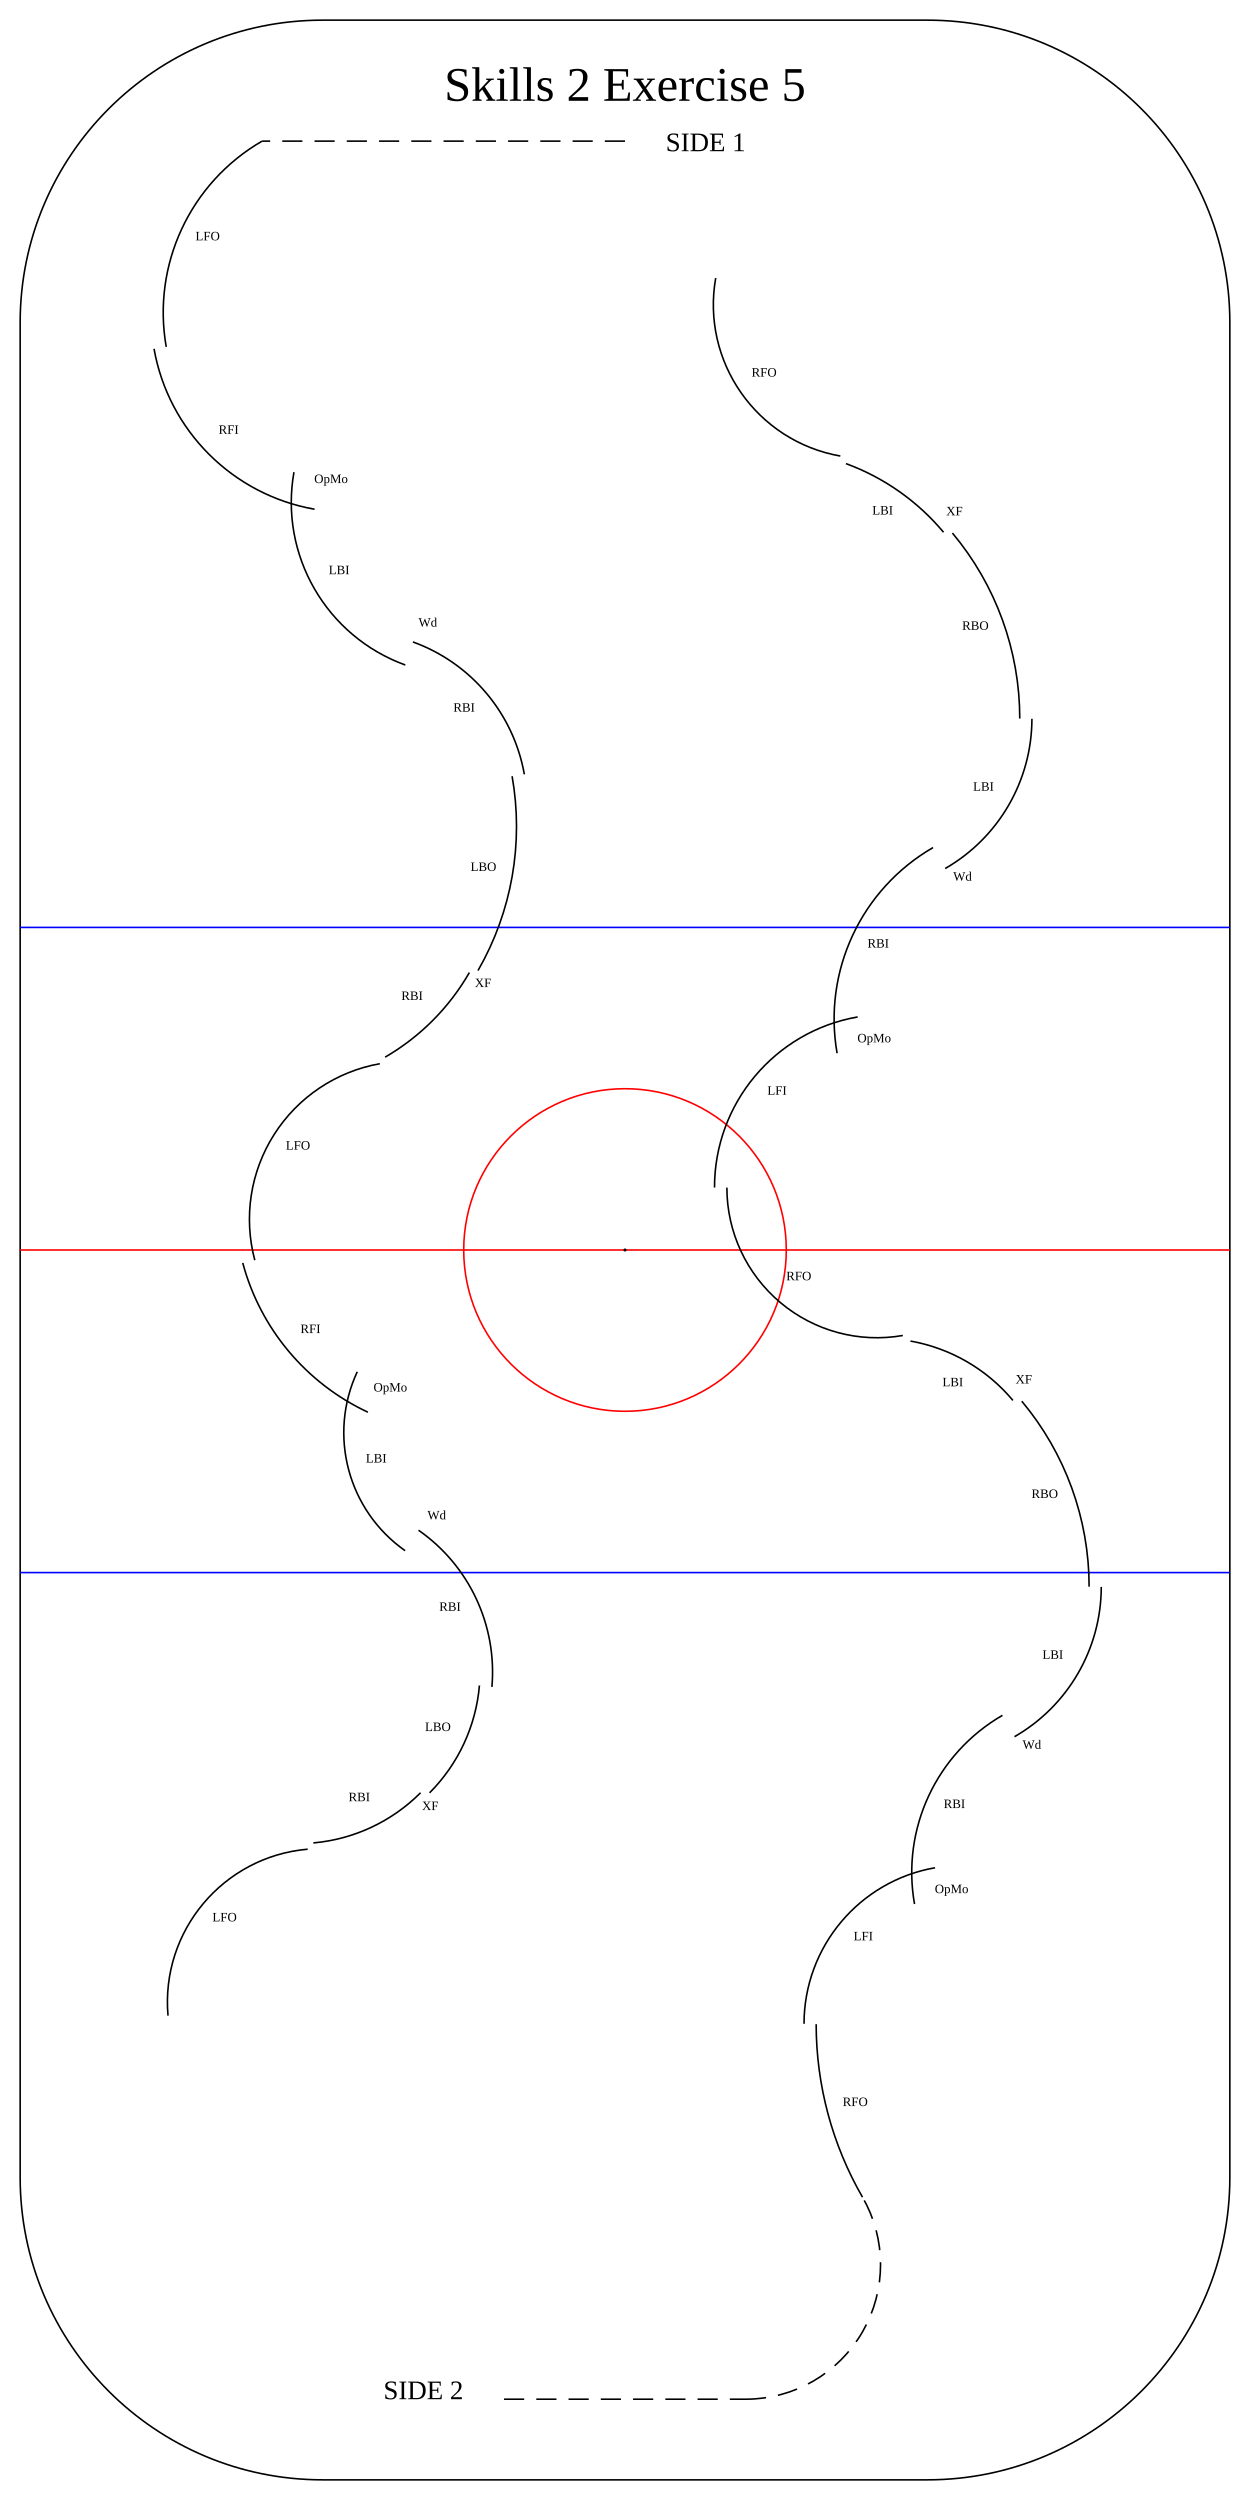
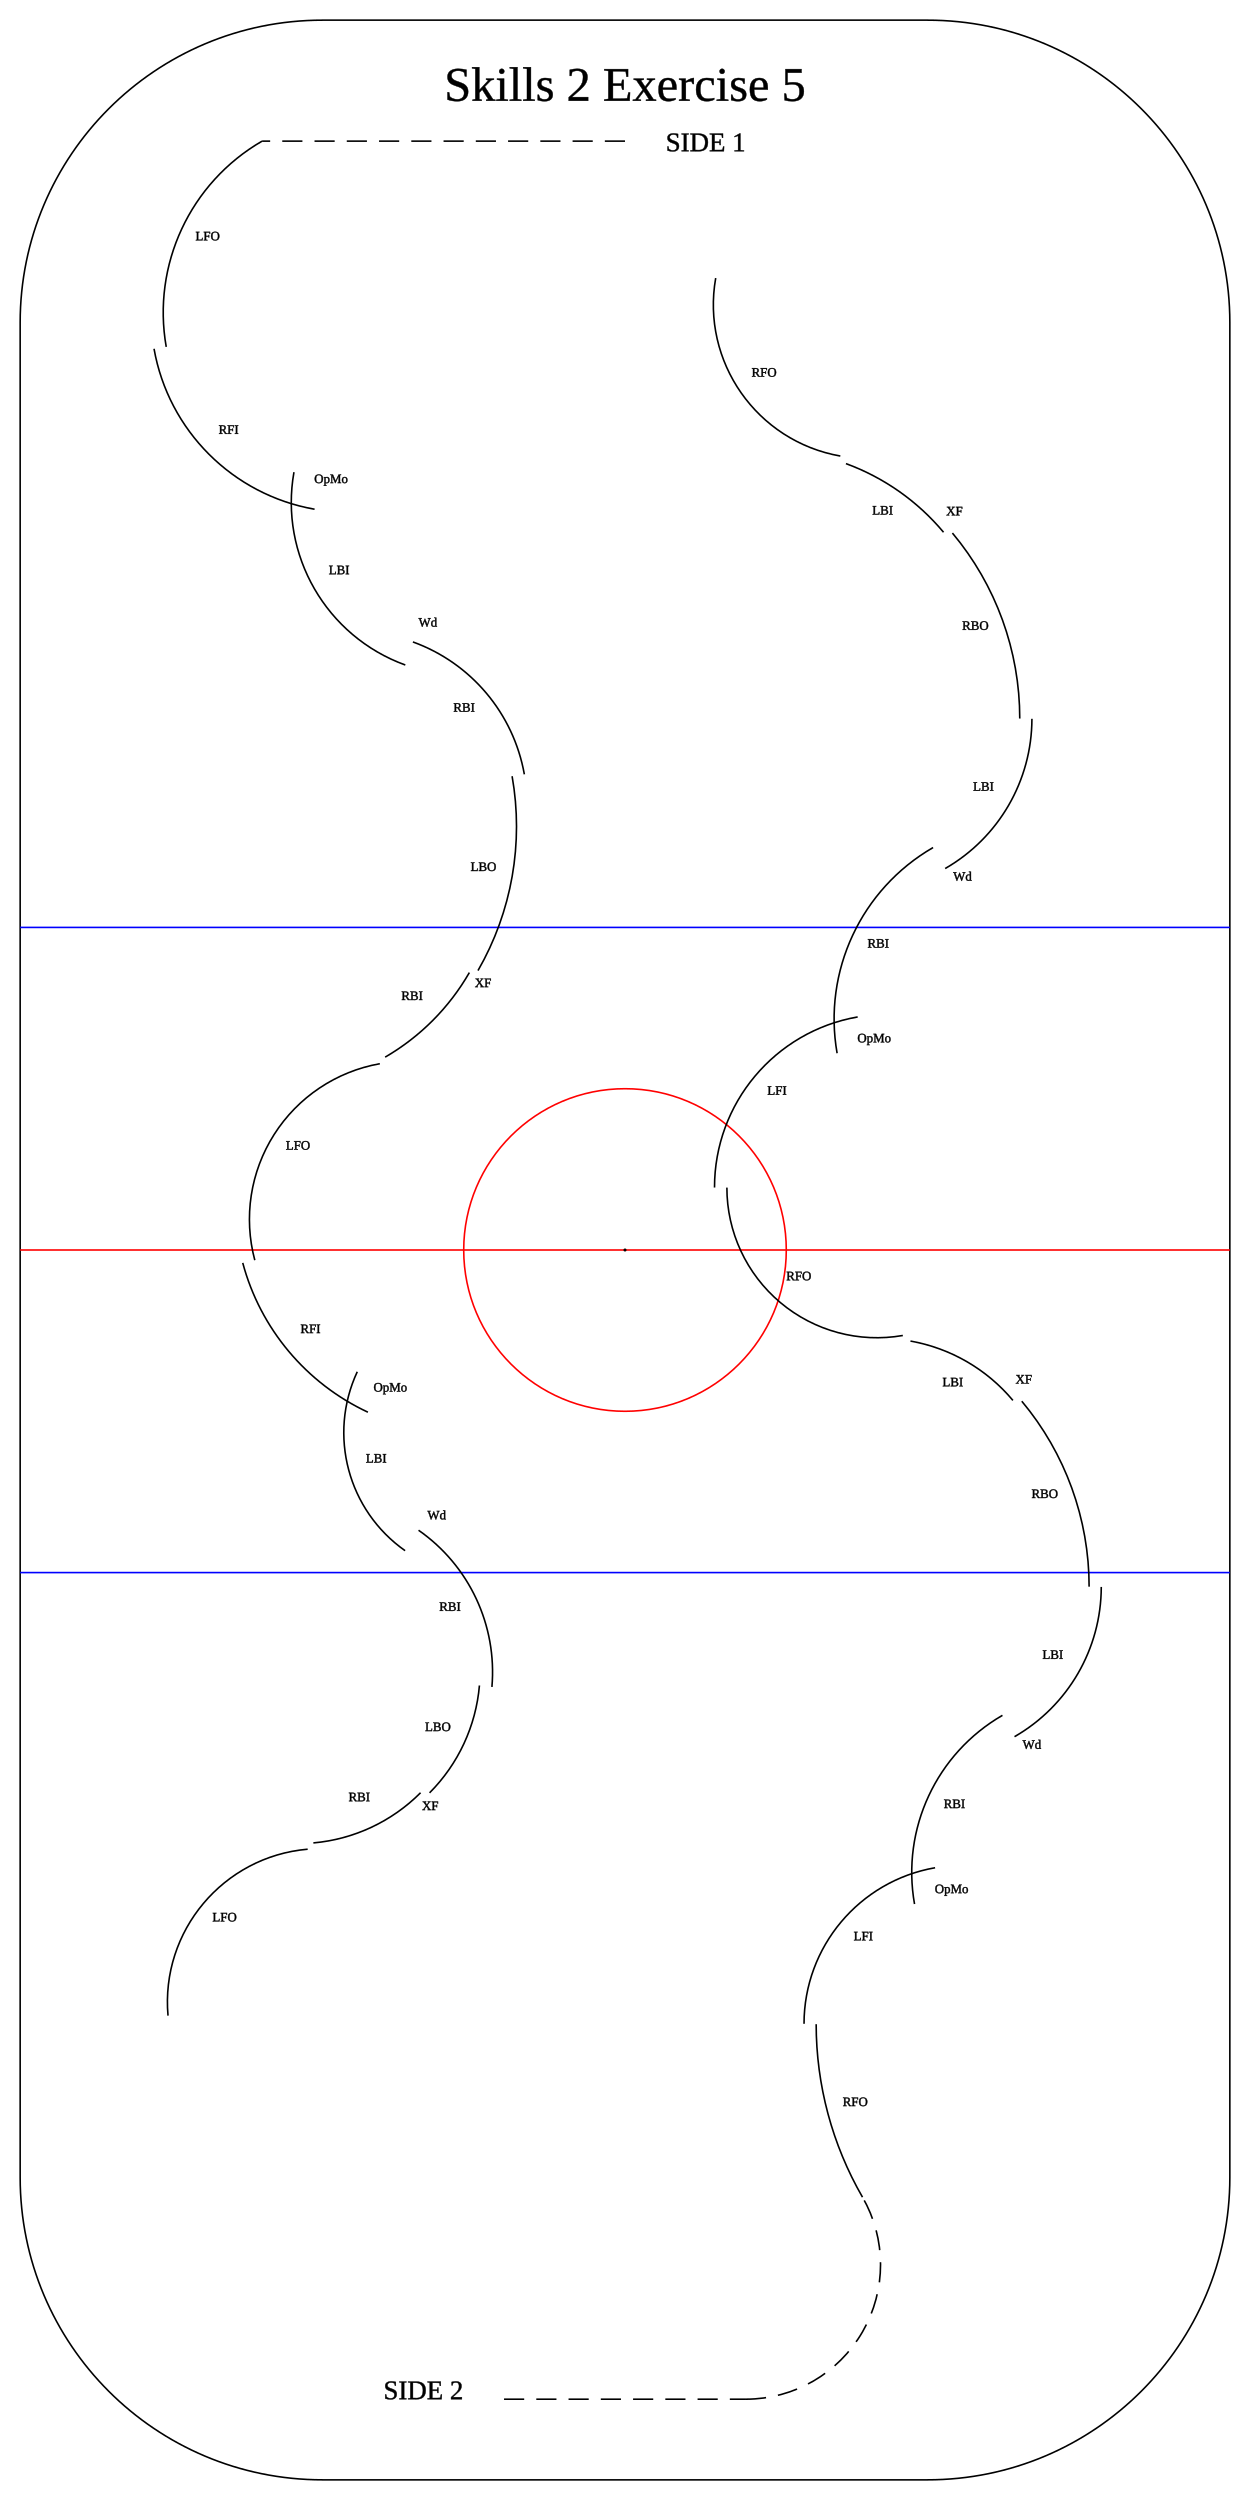
<svg xmlns="http://www.w3.org/2000/svg" xmlns:xlink="http://www.w3.org/1999/xlink" height="6200" viewBox="-50 -50 3100 6200" width="3100">
  <defs>
    <style>
text { text-anchor: middle } path,rect,circle { fill:none; }
</style>
    <g id="Rink">
      <clipPath id="clip-rink">
        <rect height="6100" rx="750" ry="750" width="3000" x="0" y="0" />
      </clipPath>
      <rect height="6100" rx="750" ry="750" style="text { text-anchor: middle } path,rect,circle { fill:none; } clip-path:url(#clip-rink)" width="3000" x="0" y="0" />
      <path d="M 0,3050 l 3000,0" style="stroke:red;" />
      <circle cx="1500" cy="3050" r="400" style="stroke:red;" />
      <circle cx="1500" cy="3050" r="2" style="fill: black;" />
      <path d="M 0,2250 l 3000,0" style="stroke: blue;" />
      <path d="M 0,3850 l 3000,0" style="stroke: blue;" />
    </g>
    <g id="Info" />
    <g id="LF[len=900,label=&quot; &quot;,style=&quot;dashed&quot;]">
      <path d="M 0,0 l 0,900" stroke-dasharray="50 30" />
    </g>
    <g id="LFO+[angle=70]">
      <path d="M 0,0 a 491,491 0 0 0 323,461" />
    </g>
    <g id="RFI-OpMo&lt;&lt;+[delta-angle=10]_0::RFI+[angle=70]">
      <path d="M 0,0 a 491,491 0 0 0 323,461" />
    </g>
    <g id="RFI-OpMo&lt;&lt;+[delta-angle=10]_3::LBI+[angle=80]">
      <path d="M 0,0 a 429,429 0 0 0 355,423" />
    </g>
    <g id="wd-RBI&gt;">
      <path d="M 0,0 a 429,429 0 0 1 -214,372" />
    </g>
    <g id="LBO[angle=40,len=500]">
      <path d="M 0,0 a 716,716 0 0 1 -167,460" />
    </g>
    <g id="xf-RBI-[angle=30]">
      <path d="M 0,0 a 572,572 0 0 1 -76,286" />
    </g>
    <g id="LFO[angle=95,len=650]">
      <path d="M 0,0 a 392,392 0 0 0 426,390" />
    </g>
    <g id="RFI-OpMo[angle=50,len=500,delta-angle=30]_0::RFI[angle=50,len=500]">
      <path d="M 0,0 a 572,572 0 0 0 204,438" />
    </g>
    <g id="RFI-OpMo[angle=50,len=500,delta-angle=30]_3::LBI[angle=80,len=500]">
      <path d="M 0,0 a 358,358 0 0 0 295,352" />
    </g>
    <g id="LBO-[angle=40]">
      <path d="M 0,0 a 429,429 0 0 1 -100,276" />
    </g>
    <g id="xf-RBI-[angle=40]">
      <path d="M 0,0 a 429,429 0 0 1 -100,276" />
    </g>
    <g id="LFO+[angle=90]">
      <path d="M 0,0 a 381,381 0 0 0 381,381" />
    </g>
    <g id="RF+[label=&quot; &quot;,style=&quot;dashed&quot;]">
      <path d="M 0,0 l 0,600" stroke-dasharray="50 30" />
    </g>
    <g id="RFI[angle=120,len=700,label=&quot; &quot;,style=&quot;dashed&quot;]">
      <path d="M 0,0 a 334,334 0 0 0 501,289" stroke-dasharray="50 30" />
    </g>
    <g id="RFO[angle=30]">
      <path d="M 0,0 a 859,859 0 0 1 -115,429" />
    </g>
    <g id="LFI-OpMo&lt;[len=550,delta-angle=-10]_0::LFI[angle=80,len=550]">
      <path d="M 0,0 a 393,393 0 0 1 -325,387" />
    </g>
    <g id="LFI-OpMo&lt;[len=550,delta-angle=-10]_3::RBI[angle=70,len=550]">
      <path d="M 0,0 a 450,450 0 0 1 -296,423" />
    </g>
    <g id="wd-LBI&gt;">
      <path d="M 0,0 a 429,429 0 0 0 214,372" />
    </g>
    <g id="RBO[angle=40,len=500]">
      <path d="M 0,0 a 716,716 0 0 0 167,460" />
    </g>
    <g id="xf-LBI-[angle=40]">
      <path d="M 0,0 a 429,429 0 0 0 100,276" />
    </g>
    <g id="RFO[angle=100,len=650]">
      <path d="M 0,0 a 372,372 0 0 1 -437,366" />
    </g>
    <g id="LFI-OpMo&lt;+[delta-angle=-10]_0::LFI+[angle=80]">
      <path d="M 0,0 a 429,429 0 0 1 -355,423" />
    </g>
    <g id="LFI-OpMo&lt;+[delta-angle=-10]_3::RBI+[angle=70]">
      <path d="M 0,0 a 491,491 0 0 1 -323,461" />
    </g>
    <g id="xf-LBI-[angle=30]">
      <path d="M 0,0 a 572,572 0 0 0 76,286" />
    </g>
    <g id="RFO+[angle=90]">
      <path d="M 0,0 a 381,381 0 0 1 -381,381" />
    </g>
  </defs>
-   <use id="r_0_c_0_4" style="stroke-width:4; stroke: black;" transform="translate(0 0) rotate(0)" xlink:href="#Rink" />
-   <text style="font-size: 90pt;" x="1500" y="200">
+   <use id="r_0_c_0_4" style="stroke:black; stroke-width:4;" transform="translate(0 0) rotate(0)" xlink:href="#Rink" />
+   <text id="r_1_c_0_53" style="stroke:black; fill:black; font-size: 90pt;" x="1500" y="200">
Skills 2 Exercise 5
</text>
-   <text style="font-size:50pt;" x="1700" y="325">
+   <text id="r_4_c_0_46" style="stroke:black; fill:black; font-size:50pt;" x="1700" y="325">
SIDE 1
</text>
-   <use id="r_7_c_0_37" style="stroke-width:4; stroke: black;" transform="translate(1500 300) rotate(90)" xlink:href="#LF[len=900,label=&quot; &quot;,style=&quot;dashed&quot;]" />
-   <use id="r_9_c_0_22" style="stroke-width:4; stroke: black;" transform="translate(600 300) rotate(60)" xlink:href="#LFO+[angle=70]" />
-   <text style="font-size:24pt;" x="465" y="546">
+   <use id="r_7_c_0_37" style="stroke:black; stroke-width:4;" transform="translate(1500 300) rotate(90)" xlink:href="#LF[len=900,label=&quot; &quot;,style=&quot;dashed&quot;]" />
+   <use id="r_9_c_0_22" style="stroke:black; stroke-width:4;" transform="translate(600 300) rotate(60)" xlink:href="#LFO+[angle=70]" />
+   <text id="r_9_c_0_22_n2" style="stroke:black; fill:black; font-size:24pt;" x="465" y="546">
LFO
</text>
-   <use id="r_11_c_0_42" style="stroke-width:4; stroke: black;" transform="translate(332 815) rotate(350)" xlink:href="#RFI-OpMo&lt;&lt;+[delta-angle=10]_0::RFI+[angle=70]" />
-   <text style="font-size:24pt;" x="517" y="1026">
+   <use id="r_11_c_0_42" style="stroke:black; stroke-width:4;" transform="translate(332 815) rotate(350)" xlink:href="#RFI-OpMo&lt;&lt;+[delta-angle=10]_0::RFI+[angle=70]" />
+   <text id="r_11_c_0_42_n2" style="stroke:black; fill:black; font-size:24pt;" x="517" y="1026">
RFI
</text>
-   <text style="font-size:24pt;" x="771" y="1148">
- OpMo
- </text>
-   <use id="r_11_c_0_42_n2" style="stroke-width:4; stroke: black;" transform="translate(679 1121) rotate(10)" xlink:href="#RFI-OpMo&lt;&lt;+[delta-angle=10]_3::LBI+[angle=80]" />
-   <text style="font-size:24pt;" x="791" y="1374">
- LBI
- </text>
-   <use id="r_13_c_0_7" style="stroke-width:4; stroke: black;" transform="translate(974 1542) rotate(290)" xlink:href="#wd-RBI&gt;" />
-   <text style="font-size:24pt;" x="1101" y="1715">
- RBI
- </text>
-   <text style="font-size:24pt;" x="1011" y="1504">
- Wd
- </text>
-   <use id="r_14_c_0_22" style="stroke-width:4; stroke: black;" transform="translate(1220 1875) rotate(350)" xlink:href="#LBO[angle=40,len=500]" />
-   <text style="font-size:24pt;" x="1149" y="2110">
+   <text id="r_11_c_0_42_n3" style="stroke:black; fill:black; font-size:24pt;" x="771" y="1148">
+ OpMo
+ </text>
+   <use id="r_11_c_0_42_n4" style="stroke:black; stroke-width:4;" transform="translate(679 1121) rotate(10)" xlink:href="#RFI-OpMo&lt;&lt;+[delta-angle=10]_3::LBI+[angle=80]" />
+   <text id="r_11_c_0_42_n5" style="stroke:black; fill:black; font-size:24pt;" x="791" y="1374">
+ LBI
+ </text>
+   <use id="r_13_c_0_7" style="stroke:black; stroke-width:4;" transform="translate(974 1542) rotate(290)" xlink:href="#wd-RBI&gt;" />
+   <text id="r_13_c_0_7_n2" style="stroke:black; fill:black; font-size:24pt;" x="1101" y="1715">
+ RBI
+ </text>
+   <text id="r_13_c_0_7_n3" style="stroke:black; fill:black; font-size:24pt;" x="1011" y="1504">
+ Wd
+ </text>
+   <use id="r_14_c_0_22" style="stroke:black; stroke-width:4;" transform="translate(1220 1875) rotate(350)" xlink:href="#LBO[angle=40,len=500]" />
+   <text id="r_14_c_0_22_n2" style="stroke:black; fill:black; font-size:24pt;" x="1149" y="2110">
LBO
</text>
-   <use id="r_15_c_0_25" style="stroke-width:4; stroke: black;" transform="translate(1114 2362) rotate(30)" xlink:href="#xf-RBI-[angle=30]" />
-   <text style="font-size:24pt;" x="972" y="2430">
- RBI
- </text>
-   <text style="font-size:24pt;" x="1148" y="2398">
- XF
- </text>
-   <use id="r_17_c_0_22" style="stroke-width:4; stroke: black;" transform="translate(892 2588) rotate(80)" xlink:href="#LFO[angle=95,len=650]" />
-   <text style="font-size:24pt;" x="689" y="2801">
+   <use id="r_15_c_0_25" style="stroke:black; stroke-width:4;" transform="translate(1114 2362) rotate(30)" xlink:href="#xf-RBI-[angle=30]" />
+   <text id="r_15_c_0_25_n2" style="stroke:black; fill:black; font-size:24pt;" x="972" y="2430">
+ RBI
+ </text>
+   <text id="r_15_c_0_25_n3" style="stroke:black; fill:black; font-size:24pt;" x="1148" y="2398">
+ XF
+ </text>
+   <use id="r_17_c_0_22" style="stroke:black; stroke-width:4;" transform="translate(892 2588) rotate(80)" xlink:href="#LFO[angle=95,len=650]" />
+   <text id="r_17_c_0_22_n2" style="stroke:black; fill:black; font-size:24pt;" x="689" y="2801">
LFO
</text>
-   <use id="r_19_c_0_42" style="stroke-width:4; stroke: black;" transform="translate(552 3082) rotate(345)" xlink:href="#RFI-OpMo[angle=50,len=500,delta-angle=30]_0::RFI[angle=50,len=500]" />
-   <text style="font-size:24pt;" x="720" y="3256">
+   <use id="r_19_c_0_42" style="stroke:black; stroke-width:4;" transform="translate(552 3082) rotate(345)" xlink:href="#RFI-OpMo[angle=50,len=500,delta-angle=30]_0::RFI[angle=50,len=500]" />
+   <text id="r_19_c_0_42_n2" style="stroke:black; fill:black; font-size:24pt;" x="720" y="3256">
RFI
</text>
-   <text style="font-size:24pt;" x="918" y="3401">
- OpMo
- </text>
-   <use id="r_19_c_0_42_n2" style="stroke-width:4; stroke: black;" transform="translate(836 3352) rotate(25)" xlink:href="#RFI-OpMo[angle=50,len=500,delta-angle=30]_3::LBI[angle=80,len=500]" />
-   <text style="font-size:24pt;" x="883" y="3577">
- LBI
- </text>
-   <use id="r_21_c_0_7" style="stroke-width:4; stroke: black;" transform="translate(988 3745) rotate(305)" xlink:href="#wd-RBI&gt;" />
-   <text style="font-size:24pt;" x="1066" y="3945">
- RBI
- </text>
-   <text style="font-size:24pt;" x="1033" y="3718">
- Wd
- </text>
-   <use id="r_22_c_0_22" style="stroke-width:4; stroke: black;" transform="translate(1139 4130) rotate(5)" xlink:href="#LBO-[angle=40]" />
-   <text style="font-size:24pt;" x="1036" y="4243">
+   <text id="r_19_c_0_42_n3" style="stroke:black; fill:black; font-size:24pt;" x="918" y="3401">
+ OpMo
+ </text>
+   <use id="r_19_c_0_42_n4" style="stroke:black; stroke-width:4;" transform="translate(836 3352) rotate(25)" xlink:href="#RFI-OpMo[angle=50,len=500,delta-angle=30]_3::LBI[angle=80,len=500]" />
+   <text id="r_19_c_0_42_n5" style="stroke:black; fill:black; font-size:24pt;" x="883" y="3577">
+ LBI
+ </text>
+   <use id="r_21_c_0_7" style="stroke:black; stroke-width:4;" transform="translate(988 3745) rotate(305)" xlink:href="#wd-RBI&gt;" />
+   <text id="r_21_c_0_7_n2" style="stroke:black; fill:black; font-size:24pt;" x="1066" y="3945">
+ RBI
+ </text>
+   <text id="r_21_c_0_7_n3" style="stroke:black; fill:black; font-size:24pt;" x="1033" y="3718">
+ Wd
+ </text>
+   <use id="r_22_c_0_22" style="stroke:black; stroke-width:4;" transform="translate(1139 4130) rotate(5)" xlink:href="#LBO-[angle=40]" />
+   <text id="r_22_c_0_22_n2" style="stroke:black; fill:black; font-size:24pt;" x="1036" y="4243">
LBO
</text>
-   <use id="r_23_c_0_25" style="stroke-width:4; stroke: black;" transform="translate(993 4396) rotate(45)" xlink:href="#xf-RBI-[angle=40]" />
-   <text style="font-size:24pt;" x="841" y="4417">
- RBI
- </text>
-   <text style="font-size:24pt;" x="1017" y="4439">
- XF
- </text>
-   <use id="r_25_c_0_22" style="stroke-width:4; stroke: black;" transform="translate(713 4536) rotate(85)" xlink:href="#LFO+[angle=90]" />
-   <text style="font-size:24pt;" x="507" y="4715">
+   <use id="r_23_c_0_25" style="stroke:black; stroke-width:4;" transform="translate(993 4396) rotate(45)" xlink:href="#xf-RBI-[angle=40]" />
+   <text id="r_23_c_0_25_n2" style="stroke:black; fill:black; font-size:24pt;" x="841" y="4417">
+ RBI
+ </text>
+   <text id="r_23_c_0_25_n3" style="stroke:black; fill:black; font-size:24pt;" x="1017" y="4439">
+ XF
+ </text>
+   <use id="r_25_c_0_22" style="stroke:black; stroke-width:4;" transform="translate(713 4536) rotate(85)" xlink:href="#LFO+[angle=90]" />
+   <text id="r_25_c_0_22_n2" style="stroke:black; fill:black; font-size:24pt;" x="507" y="4715">
LFO
</text>
-   <text style="font-size:50pt;" x="1000" y="5900">
+   <text id="r_27_c_0_47" style="stroke:black; fill:black; font-size:50pt;" x="1000" y="5900">
SIDE 2
</text>
-   <use id="r_30_c_0_37" style="stroke-width:4; stroke: black;" transform="translate(1200 5900) rotate(270)" xlink:href="#RF+[label=&quot; &quot;,style=&quot;dashed&quot;]" />
-   <use id="r_31_c_0_48" style="stroke-width:4; stroke: black;" transform="translate(1800 5900) rotate(270)" xlink:href="#RFI[angle=120,len=700,label=&quot; &quot;,style=&quot;dashed&quot;]" />
-   <use id="r_32_c_0_22" style="stroke-width:4; stroke: black;" transform="translate(2089 5399) rotate(150)" xlink:href="#RFO[angle=30]" />
-   <text style="font-size:24pt;" x="2071" y="5173">
+   <use id="r_30_c_0_37" style="stroke:black; stroke-width:4;" transform="translate(1200 5900) rotate(270)" xlink:href="#RF+[label=&quot; &quot;,style=&quot;dashed&quot;]" />
+   <use id="r_31_c_0_48" style="stroke:black; stroke-width:4;" transform="translate(1800 5900) rotate(270)" xlink:href="#RFI[angle=120,len=700,label=&quot; &quot;,style=&quot;dashed&quot;]" />
+   <use id="r_32_c_0_22" style="stroke:black; stroke-width:4;" transform="translate(2089 5399) rotate(150)" xlink:href="#RFO[angle=30]" />
+   <text id="r_32_c_0_22_n2" style="stroke:black; fill:black; font-size:24pt;" x="2071" y="5173">
RFO
</text>
-   <use id="r_34_c_0_43" style="stroke-width:4; stroke: black;" transform="translate(1944 4969) rotate(180)" xlink:href="#LFI-OpMo&lt;[len=550,delta-angle=-10]_0::LFI[angle=80,len=550]" />
-   <text style="font-size:24pt;" x="2091" y="4762">
+   <use id="r_34_c_0_43" style="stroke:black; stroke-width:4;" transform="translate(1944 4969) rotate(180)" xlink:href="#LFI-OpMo&lt;[len=550,delta-angle=-10]_0::LFI[angle=80,len=550]" />
+   <text id="r_34_c_0_43_n2" style="stroke:black; fill:black; font-size:24pt;" x="2091" y="4762">
LFI
</text>
-   <text style="font-size:24pt;" x="2310" y="4645">
- OpMo
- </text>
-   <use id="r_34_c_0_43_n2" style="stroke-width:4; stroke: black;" transform="translate(2218 4672) rotate(170)" xlink:href="#LFI-OpMo&lt;[len=550,delta-angle=-10]_3::RBI[angle=70,len=550]" />
-   <text style="font-size:24pt;" x="2317" y="4434">
- RBI
- </text>
-   <use id="r_36_c_0_7" style="stroke-width:4; stroke: black;" transform="translate(2466 4257) rotate(240)" xlink:href="#wd-LBI&gt;" />
-   <text style="font-size:24pt;" x="2561" y="4064">
- LBI
- </text>
-   <text style="font-size:24pt;" x="2509" y="4287">
- Wd
- </text>
-   <use id="r_37_c_0_22" style="stroke-width:4; stroke: black;" transform="translate(2651 3885) rotate(180)" xlink:href="#RBO[angle=40,len=500]" />
-   <text style="font-size:24pt;" x="2541" y="3665">
+   <text id="r_34_c_0_43_n3" style="stroke:black; fill:black; font-size:24pt;" x="2310" y="4645">
+ OpMo
+ </text>
+   <use id="r_34_c_0_43_n4" style="stroke:black; stroke-width:4;" transform="translate(2218 4672) rotate(170)" xlink:href="#LFI-OpMo&lt;[len=550,delta-angle=-10]_3::RBI[angle=70,len=550]" />
+   <text id="r_34_c_0_43_n5" style="stroke:black; fill:black; font-size:24pt;" x="2317" y="4434">
+ RBI
+ </text>
+   <use id="r_36_c_0_7" style="stroke:black; stroke-width:4;" transform="translate(2466 4257) rotate(240)" xlink:href="#wd-LBI&gt;" />
+   <text id="r_36_c_0_7_n2" style="stroke:black; fill:black; font-size:24pt;" x="2561" y="4064">
+ LBI
+ </text>
+   <text id="r_36_c_0_7_n3" style="stroke:black; fill:black; font-size:24pt;" x="2509" y="4287">
+ Wd
+ </text>
+   <use id="r_37_c_0_22" style="stroke:black; stroke-width:4;" transform="translate(2651 3885) rotate(180)" xlink:href="#RBO[angle=40,len=500]" />
+   <text id="r_37_c_0_22_n2" style="stroke:black; fill:black; font-size:24pt;" x="2541" y="3665">
RBO
</text>
-   <use id="r_38_c_0_25" style="stroke-width:4; stroke: black;" transform="translate(2462 3423) rotate(140)" xlink:href="#xf-LBI-[angle=40]" />
-   <text style="font-size:24pt;" x="2313" y="3388">
- LBI
- </text>
-   <text style="font-size:24pt;" x="2489" y="3381">
- XF
- </text>
-   <use id="r_40_c_0_23" style="stroke-width:4; stroke: black;" transform="translate(2189 3262) rotate(80)" xlink:href="#RFO[angle=100,len=650]" />
-   <text style="font-size:24pt;" x="1931" y="3125">
+   <use id="r_38_c_0_25" style="stroke:black; stroke-width:4;" transform="translate(2462 3423) rotate(140)" xlink:href="#xf-LBI-[angle=40]" />
+   <text id="r_38_c_0_25_n2" style="stroke:black; fill:black; font-size:24pt;" x="2313" y="3388">
+ LBI
+ </text>
+   <text id="r_38_c_0_25_n3" style="stroke:black; fill:black; font-size:24pt;" x="2489" y="3381">
+ XF
+ </text>
+   <use id="r_40_c_0_23" style="stroke:black; stroke-width:4;" transform="translate(2189 3262) rotate(80)" xlink:href="#RFO[angle=100,len=650]" />
+   <text id="r_40_c_0_23_n2" style="stroke:black; fill:black; font-size:24pt;" x="1931" y="3125">
RFO
</text>
-   <use id="r_42_c_0_43" style="stroke-width:4; stroke: black;" transform="translate(1722 2895) rotate(180)" xlink:href="#LFI-OpMo&lt;+[delta-angle=-10]_0::LFI+[angle=80]" />
-   <text style="font-size:24pt;" x="1877" y="2665">
+   <use id="r_42_c_0_43" style="stroke:black; stroke-width:4;" transform="translate(1722 2895) rotate(180)" xlink:href="#LFI-OpMo&lt;+[delta-angle=-10]_0::LFI+[angle=80]" />
+   <text id="r_42_c_0_43_n2" style="stroke:black; fill:black; font-size:24pt;" x="1877" y="2665">
LFI
</text>
-   <text style="font-size:24pt;" x="2118" y="2535">
- OpMo
- </text>
-   <use id="r_42_c_0_43_n2" style="stroke-width:4; stroke: black;" transform="translate(2026 2562) rotate(170)" xlink:href="#LFI-OpMo&lt;+[delta-angle=-10]_3::RBI+[angle=70]" />
-   <text style="font-size:24pt;" x="2128" y="2300">
- RBI
- </text>
-   <use id="r_44_c_0_7" style="stroke-width:4; stroke: black;" transform="translate(2294 2104) rotate(240)" xlink:href="#wd-LBI&gt;" />
-   <text style="font-size:24pt;" x="2389" y="1911">
- LBI
- </text>
-   <text style="font-size:24pt;" x="2337" y="2134">
- Wd
- </text>
-   <use id="r_45_c_0_22" style="stroke-width:4; stroke: black;" transform="translate(2479 1732) rotate(180)" xlink:href="#RBO[angle=40,len=500]" />
-   <text style="font-size:24pt;" x="2369" y="1512">
+   <text id="r_42_c_0_43_n3" style="stroke:black; fill:black; font-size:24pt;" x="2118" y="2535">
+ OpMo
+ </text>
+   <use id="r_42_c_0_43_n4" style="stroke:black; stroke-width:4;" transform="translate(2026 2562) rotate(170)" xlink:href="#LFI-OpMo&lt;+[delta-angle=-10]_3::RBI+[angle=70]" />
+   <text id="r_42_c_0_43_n5" style="stroke:black; fill:black; font-size:24pt;" x="2128" y="2300">
+ RBI
+ </text>
+   <use id="r_44_c_0_7" style="stroke:black; stroke-width:4;" transform="translate(2294 2104) rotate(240)" xlink:href="#wd-LBI&gt;" />
+   <text id="r_44_c_0_7_n2" style="stroke:black; fill:black; font-size:24pt;" x="2389" y="1911">
+ LBI
+ </text>
+   <text id="r_44_c_0_7_n3" style="stroke:black; fill:black; font-size:24pt;" x="2337" y="2134">
+ Wd
+ </text>
+   <use id="r_45_c_0_22" style="stroke:black; stroke-width:4;" transform="translate(2479 1732) rotate(180)" xlink:href="#RBO[angle=40,len=500]" />
+   <text id="r_45_c_0_22_n2" style="stroke:black; fill:black; font-size:24pt;" x="2369" y="1512">
RBO
</text>
-   <use id="r_46_c_0_25" style="stroke-width:4; stroke: black;" transform="translate(2290 1270) rotate(140)" xlink:href="#xf-LBI-[angle=30]" />
-   <text style="font-size:24pt;" x="2139" y="1226">
- LBI
- </text>
-   <text style="font-size:24pt;" x="2317" y="1228">
- XF
- </text>
-   <use id="r_48_c_0_22" style="stroke-width:4; stroke: black;" transform="translate(2034 1081) rotate(100)" xlink:href="#RFO+[angle=90]" />
-   <text style="font-size:24pt;" x="1845" y="884">
+   <use id="r_46_c_0_25" style="stroke:black; stroke-width:4;" transform="translate(2290 1270) rotate(140)" xlink:href="#xf-LBI-[angle=30]" />
+   <text id="r_46_c_0_25_n2" style="stroke:black; fill:black; font-size:24pt;" x="2139" y="1226">
+ LBI
+ </text>
+   <text id="r_46_c_0_25_n3" style="stroke:black; fill:black; font-size:24pt;" x="2317" y="1228">
+ XF
+ </text>
+   <use id="r_48_c_0_22" style="stroke:black; stroke-width:4;" transform="translate(2034 1081) rotate(100)" xlink:href="#RFO+[angle=90]" />
+   <text id="r_48_c_0_22_n2" style="stroke:black; fill:black; font-size:24pt;" x="1845" y="884">
RFO
</text>
</svg>
